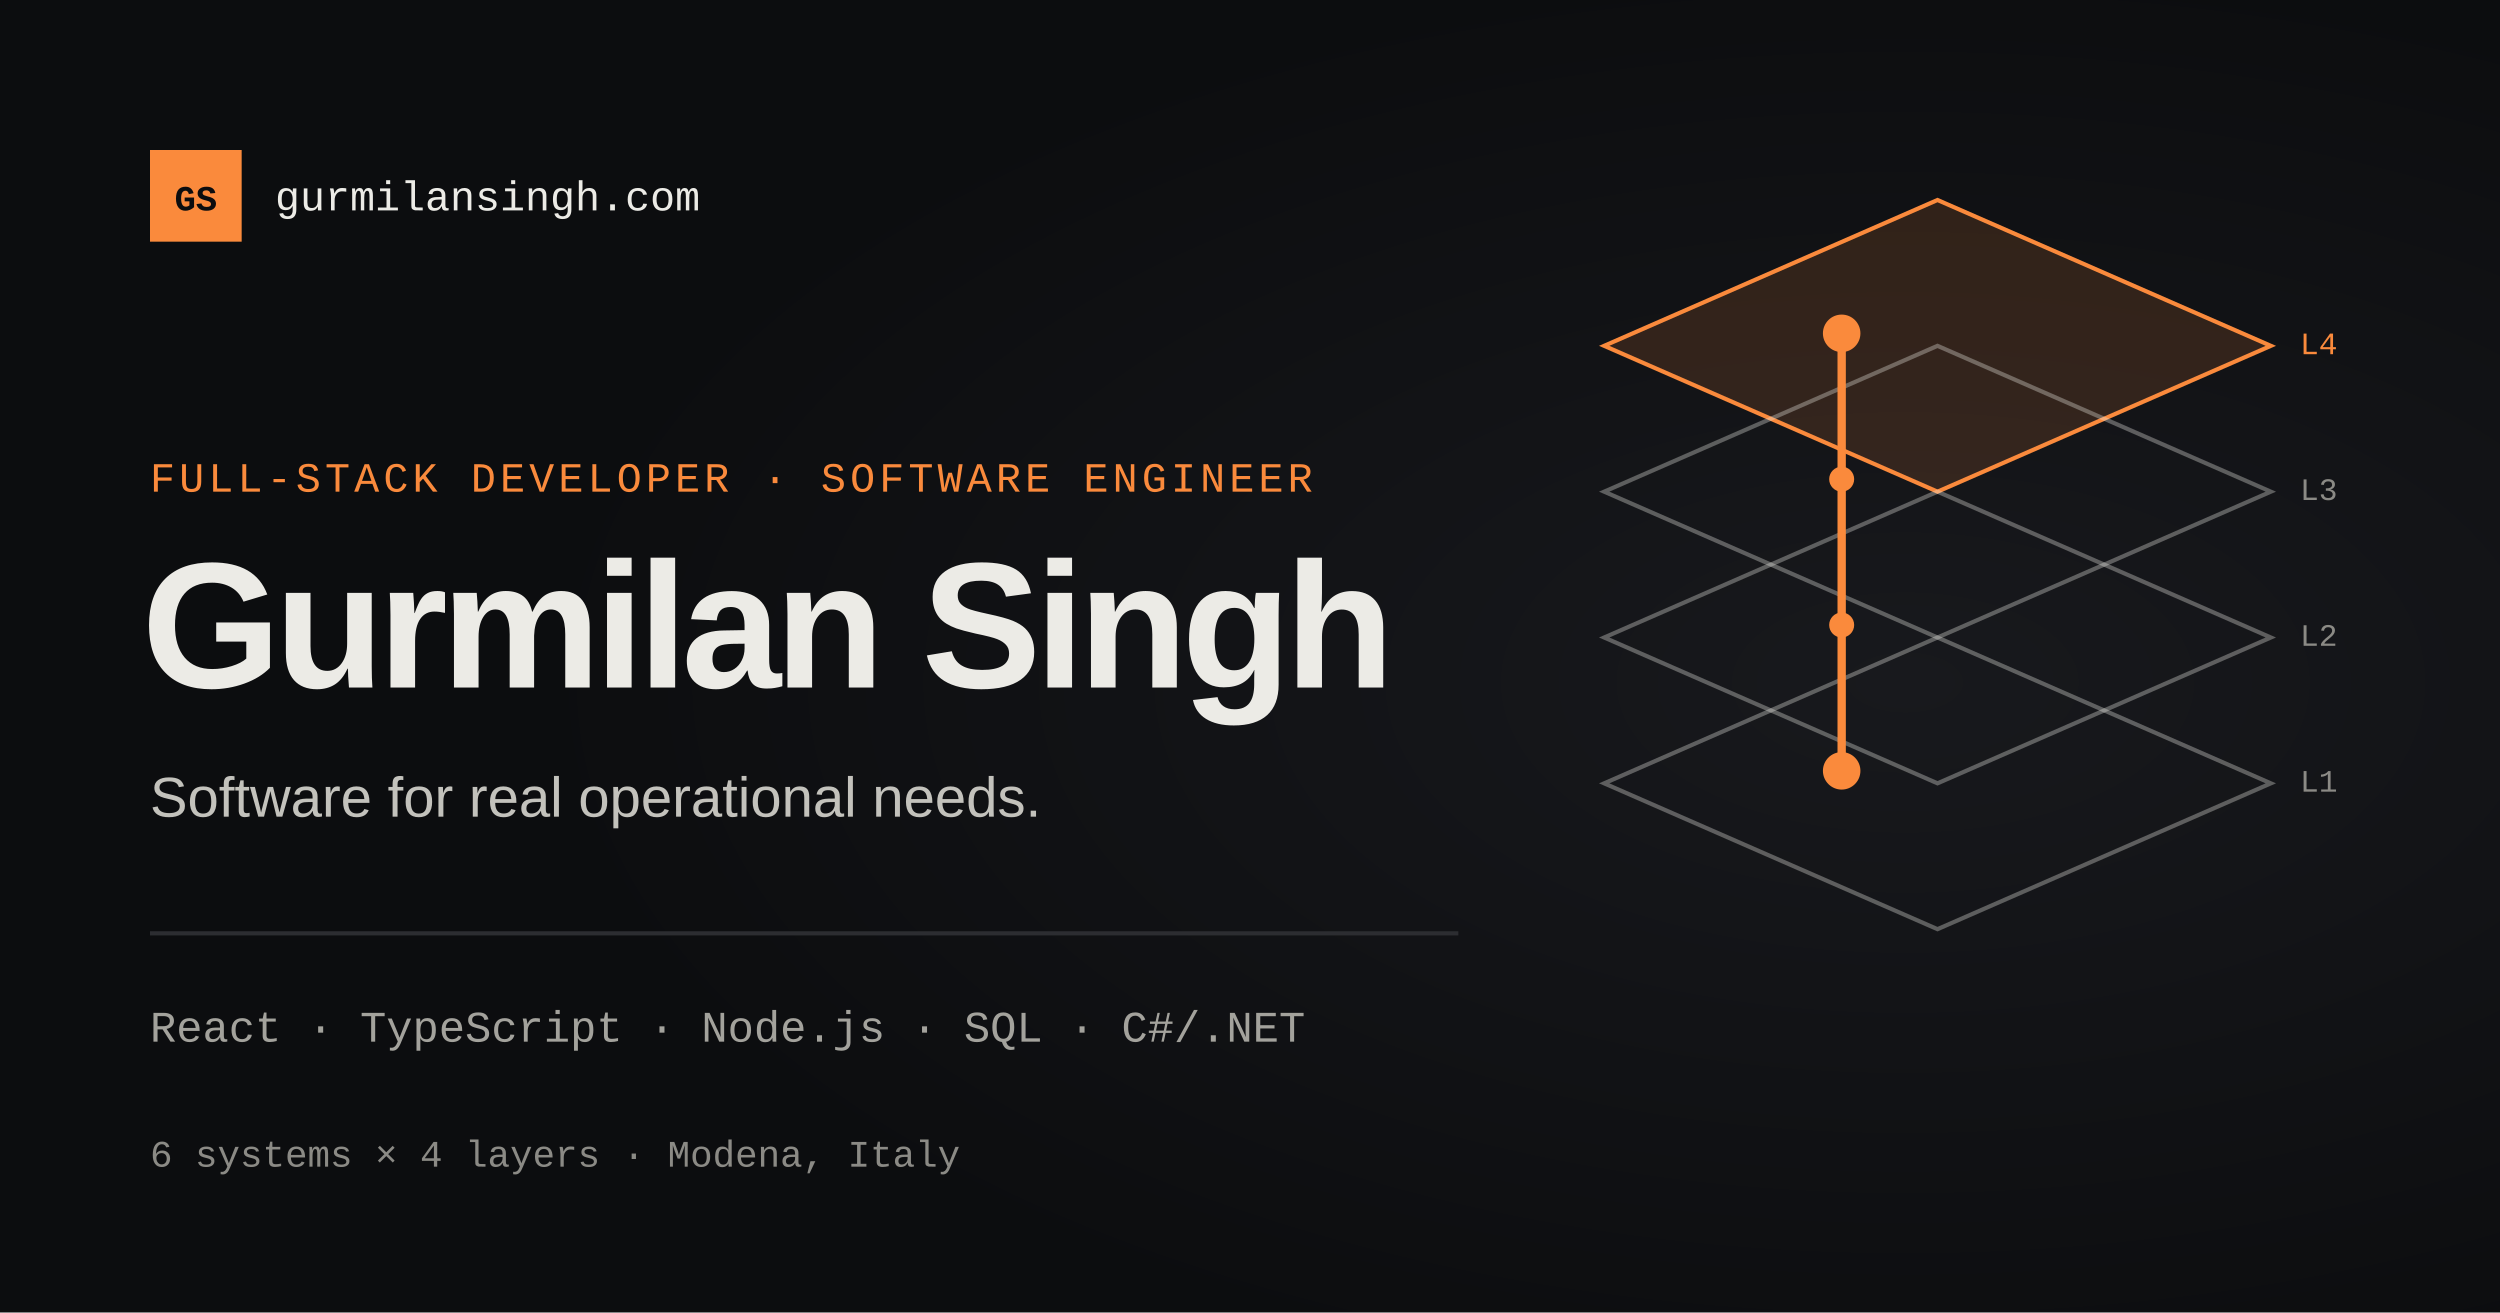
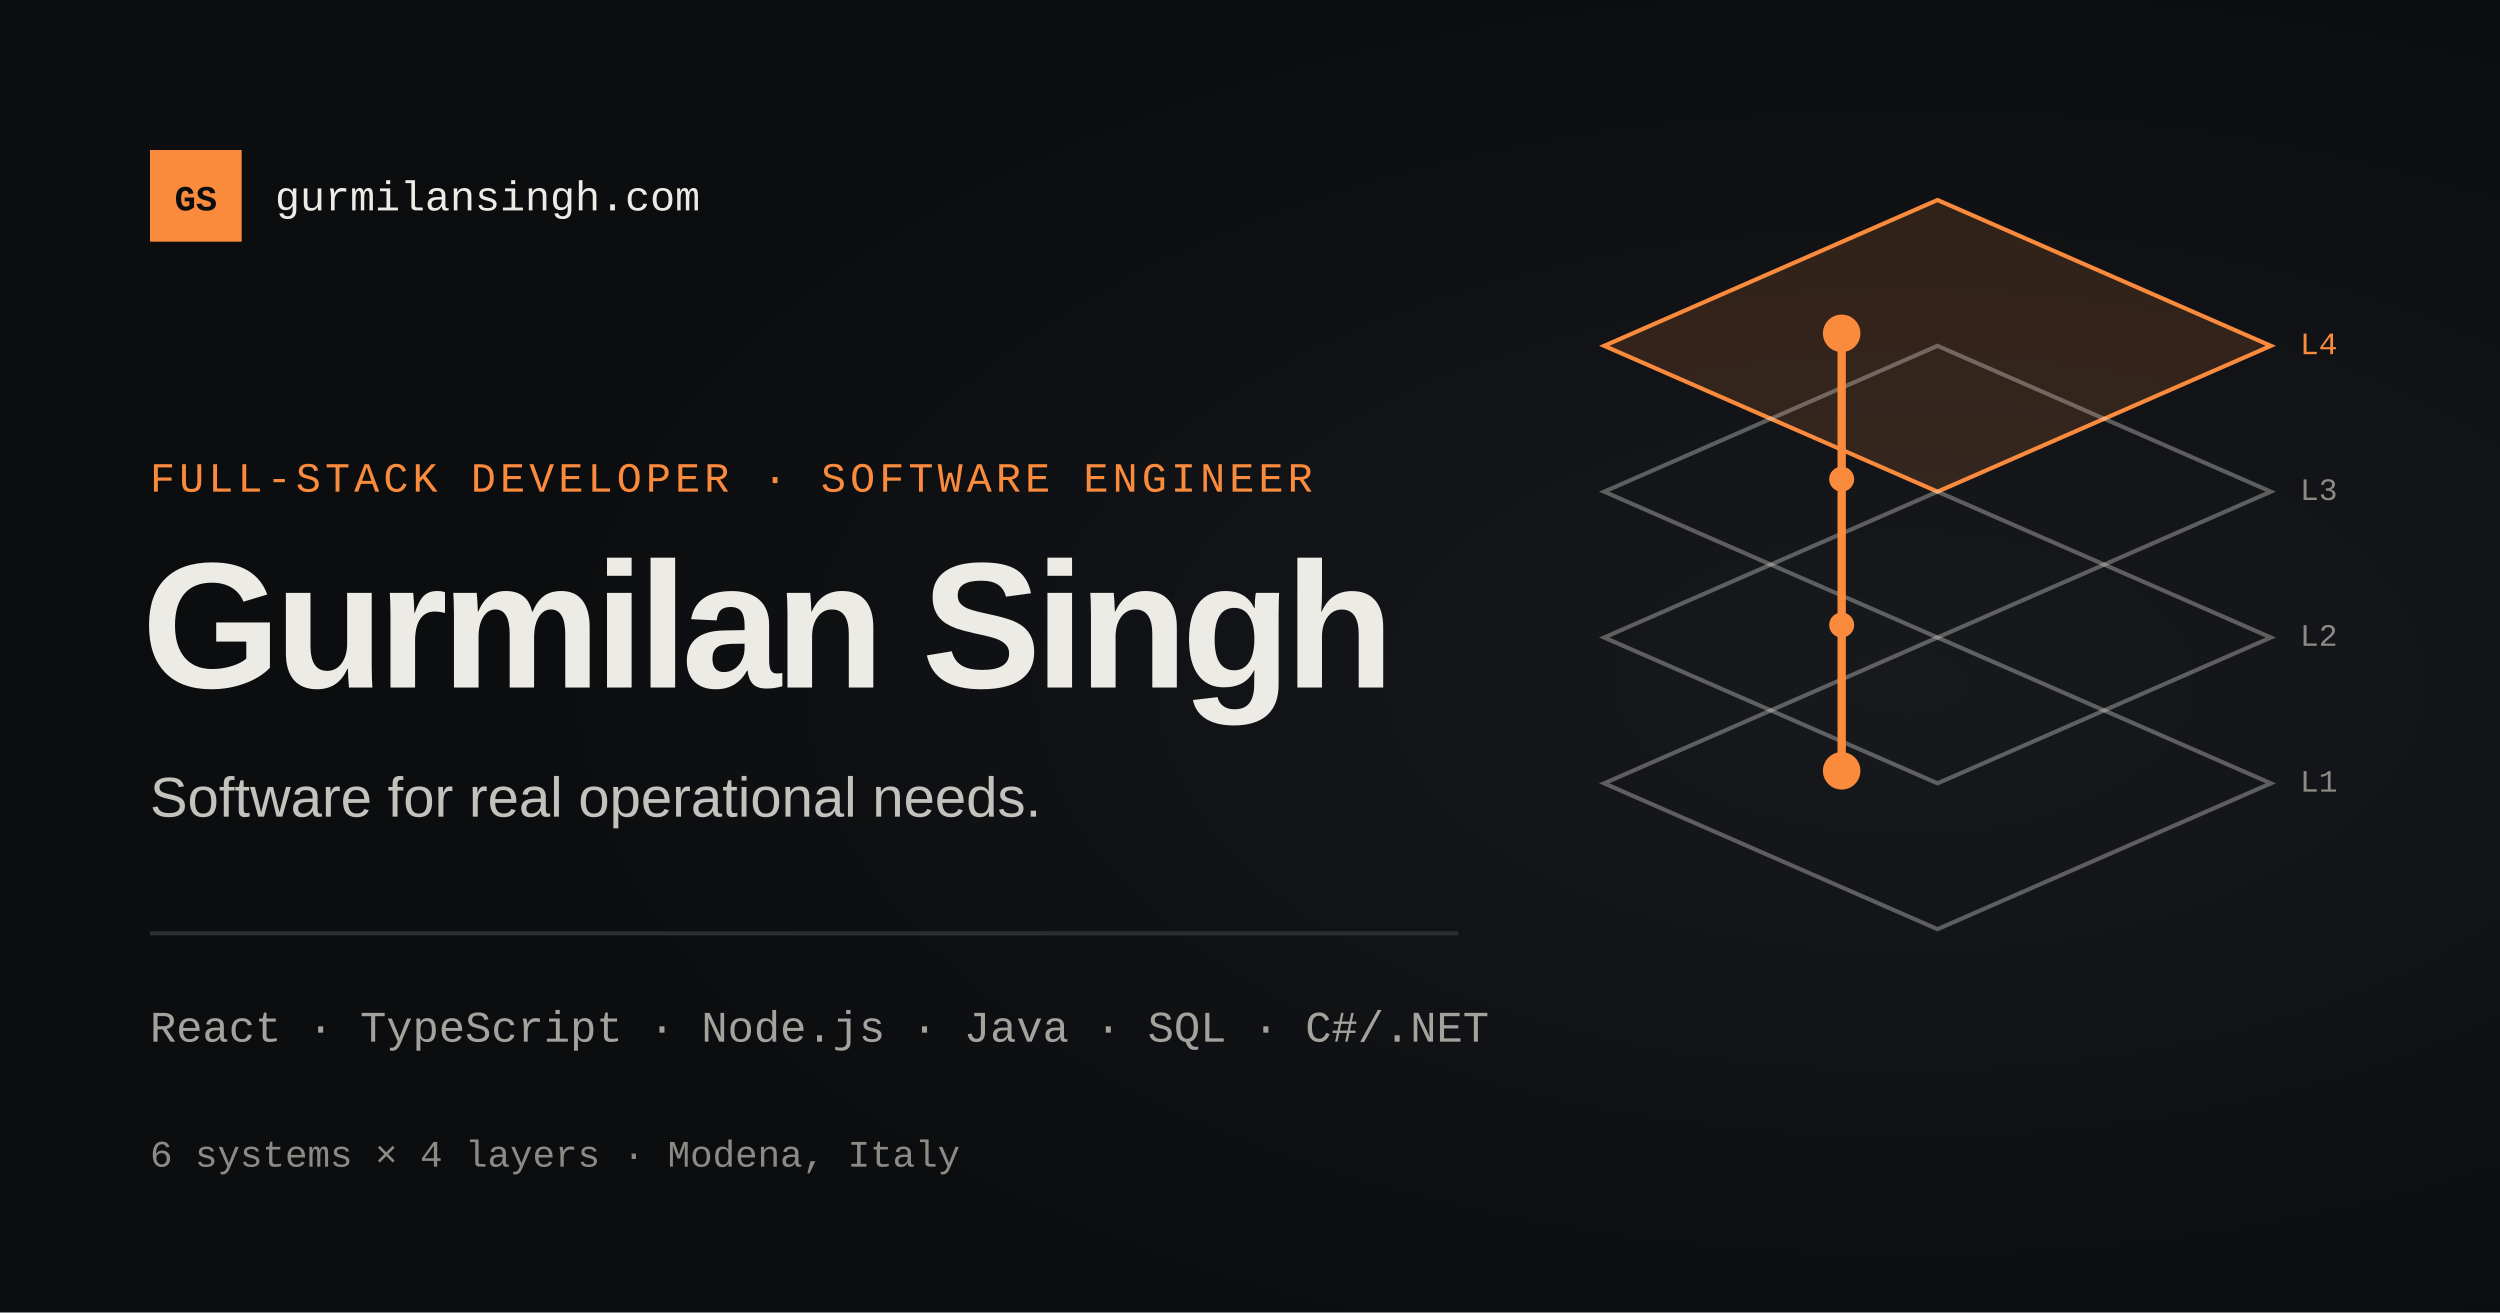
<svg xmlns="http://www.w3.org/2000/svg" width="1200" height="630" viewBox="0 0 1200 630">
  <defs>
    <radialGradient id="glow" cx="76%" cy="52%" r="55%">
      <stop offset="0" stop-color="#18191d" />
      <stop offset="1" stop-color="#0c0d0f" />
    </radialGradient>
  </defs>
  <rect width="1200" height="630" fill="url(#glow)" />
  <rect x="72" y="72" width="44" height="44" fill="#fa8a3c" />
  <text x="94" y="101" text-anchor="middle" font-family="Consolas, 'Courier New', monospace" font-weight="700" font-size="17" fill="#0c0d0f">GS</text>
  <text x="132" y="101" font-family="Consolas, 'Courier New', monospace" font-size="20" fill="#ecebe6">gurmilansingh.com</text>
  <text x="72" y="236" font-family="Consolas, 'Courier New', monospace" font-size="20" letter-spacing="2" fill="#fa8a3c">FULL-STACK DEVELOPER · SOFTWARE ENGINEER</text>
  <text x="68" y="330" font-family="'Segoe UI', Arial, Helvetica, sans-serif" font-weight="700" font-size="86" letter-spacing="-3" fill="#ecebe6">Gurmilan Singh</text>
  <text x="72" y="392" font-family="'Segoe UI', Arial, Helvetica, sans-serif" font-size="27" fill="#c3c2bc">Software for real operational needs.</text>
  <line x1="72" y1="448" x2="700" y2="448" stroke="#2c2d31" stroke-width="2" />
-   <text x="72" y="500" font-family="Consolas, 'Courier New', monospace" font-size="21" fill="#a3a29c">React · TypeScript · Node.js · SQL · C#/.NET</text>
+   <text x="72" y="500" font-family="Consolas, 'Courier New', monospace" font-size="21" fill="#a3a29c">React · TypeScript · Node.js · Java · SQL · C#/.NET</text>
  <text x="72" y="560" font-family="Consolas, 'Courier New', monospace" font-size="18" fill="#8b8a85">6 systems × 4 layers · Modena, Italy</text>
  <g fill="none" stroke-width="2">
    <polygon points="930,96 1090,166 930,236 770,166" stroke="#fa8a3c" fill="#fa8a3c" fill-opacity=".14" />
    <polygon points="930,166 1090,236 930,306 770,236" stroke="#ecebe6" stroke-opacity=".34" />
    <polygon points="930,236 1090,306 930,376 770,306" stroke="#ecebe6" stroke-opacity=".34" />
    <polygon points="930,306 1090,376 930,446 770,376" stroke="#ecebe6" stroke-opacity=".34" />
  </g>
  <line x1="884" y1="160" x2="884" y2="370" stroke="#fa8a3c" stroke-width="4" />
  <g fill="#fa8a3c">
    <circle cx="884" cy="160" r="9" />
    <circle cx="884" cy="230" r="6" />
    <circle cx="884" cy="300" r="6" />
    <circle cx="884" cy="370" r="9" />
  </g>
  <text x="1104" y="170" font-family="Consolas, 'Courier New', monospace" font-size="15" fill="#fa8a3c">L4</text>
  <text x="1104" y="240" font-family="Consolas, 'Courier New', monospace" font-size="15" fill="#8b8a85">L3</text>
  <text x="1104" y="310" font-family="Consolas, 'Courier New', monospace" font-size="15" fill="#8b8a85">L2</text>
  <text x="1104" y="380" font-family="Consolas, 'Courier New', monospace" font-size="15" fill="#8b8a85">L1</text>
</svg>
